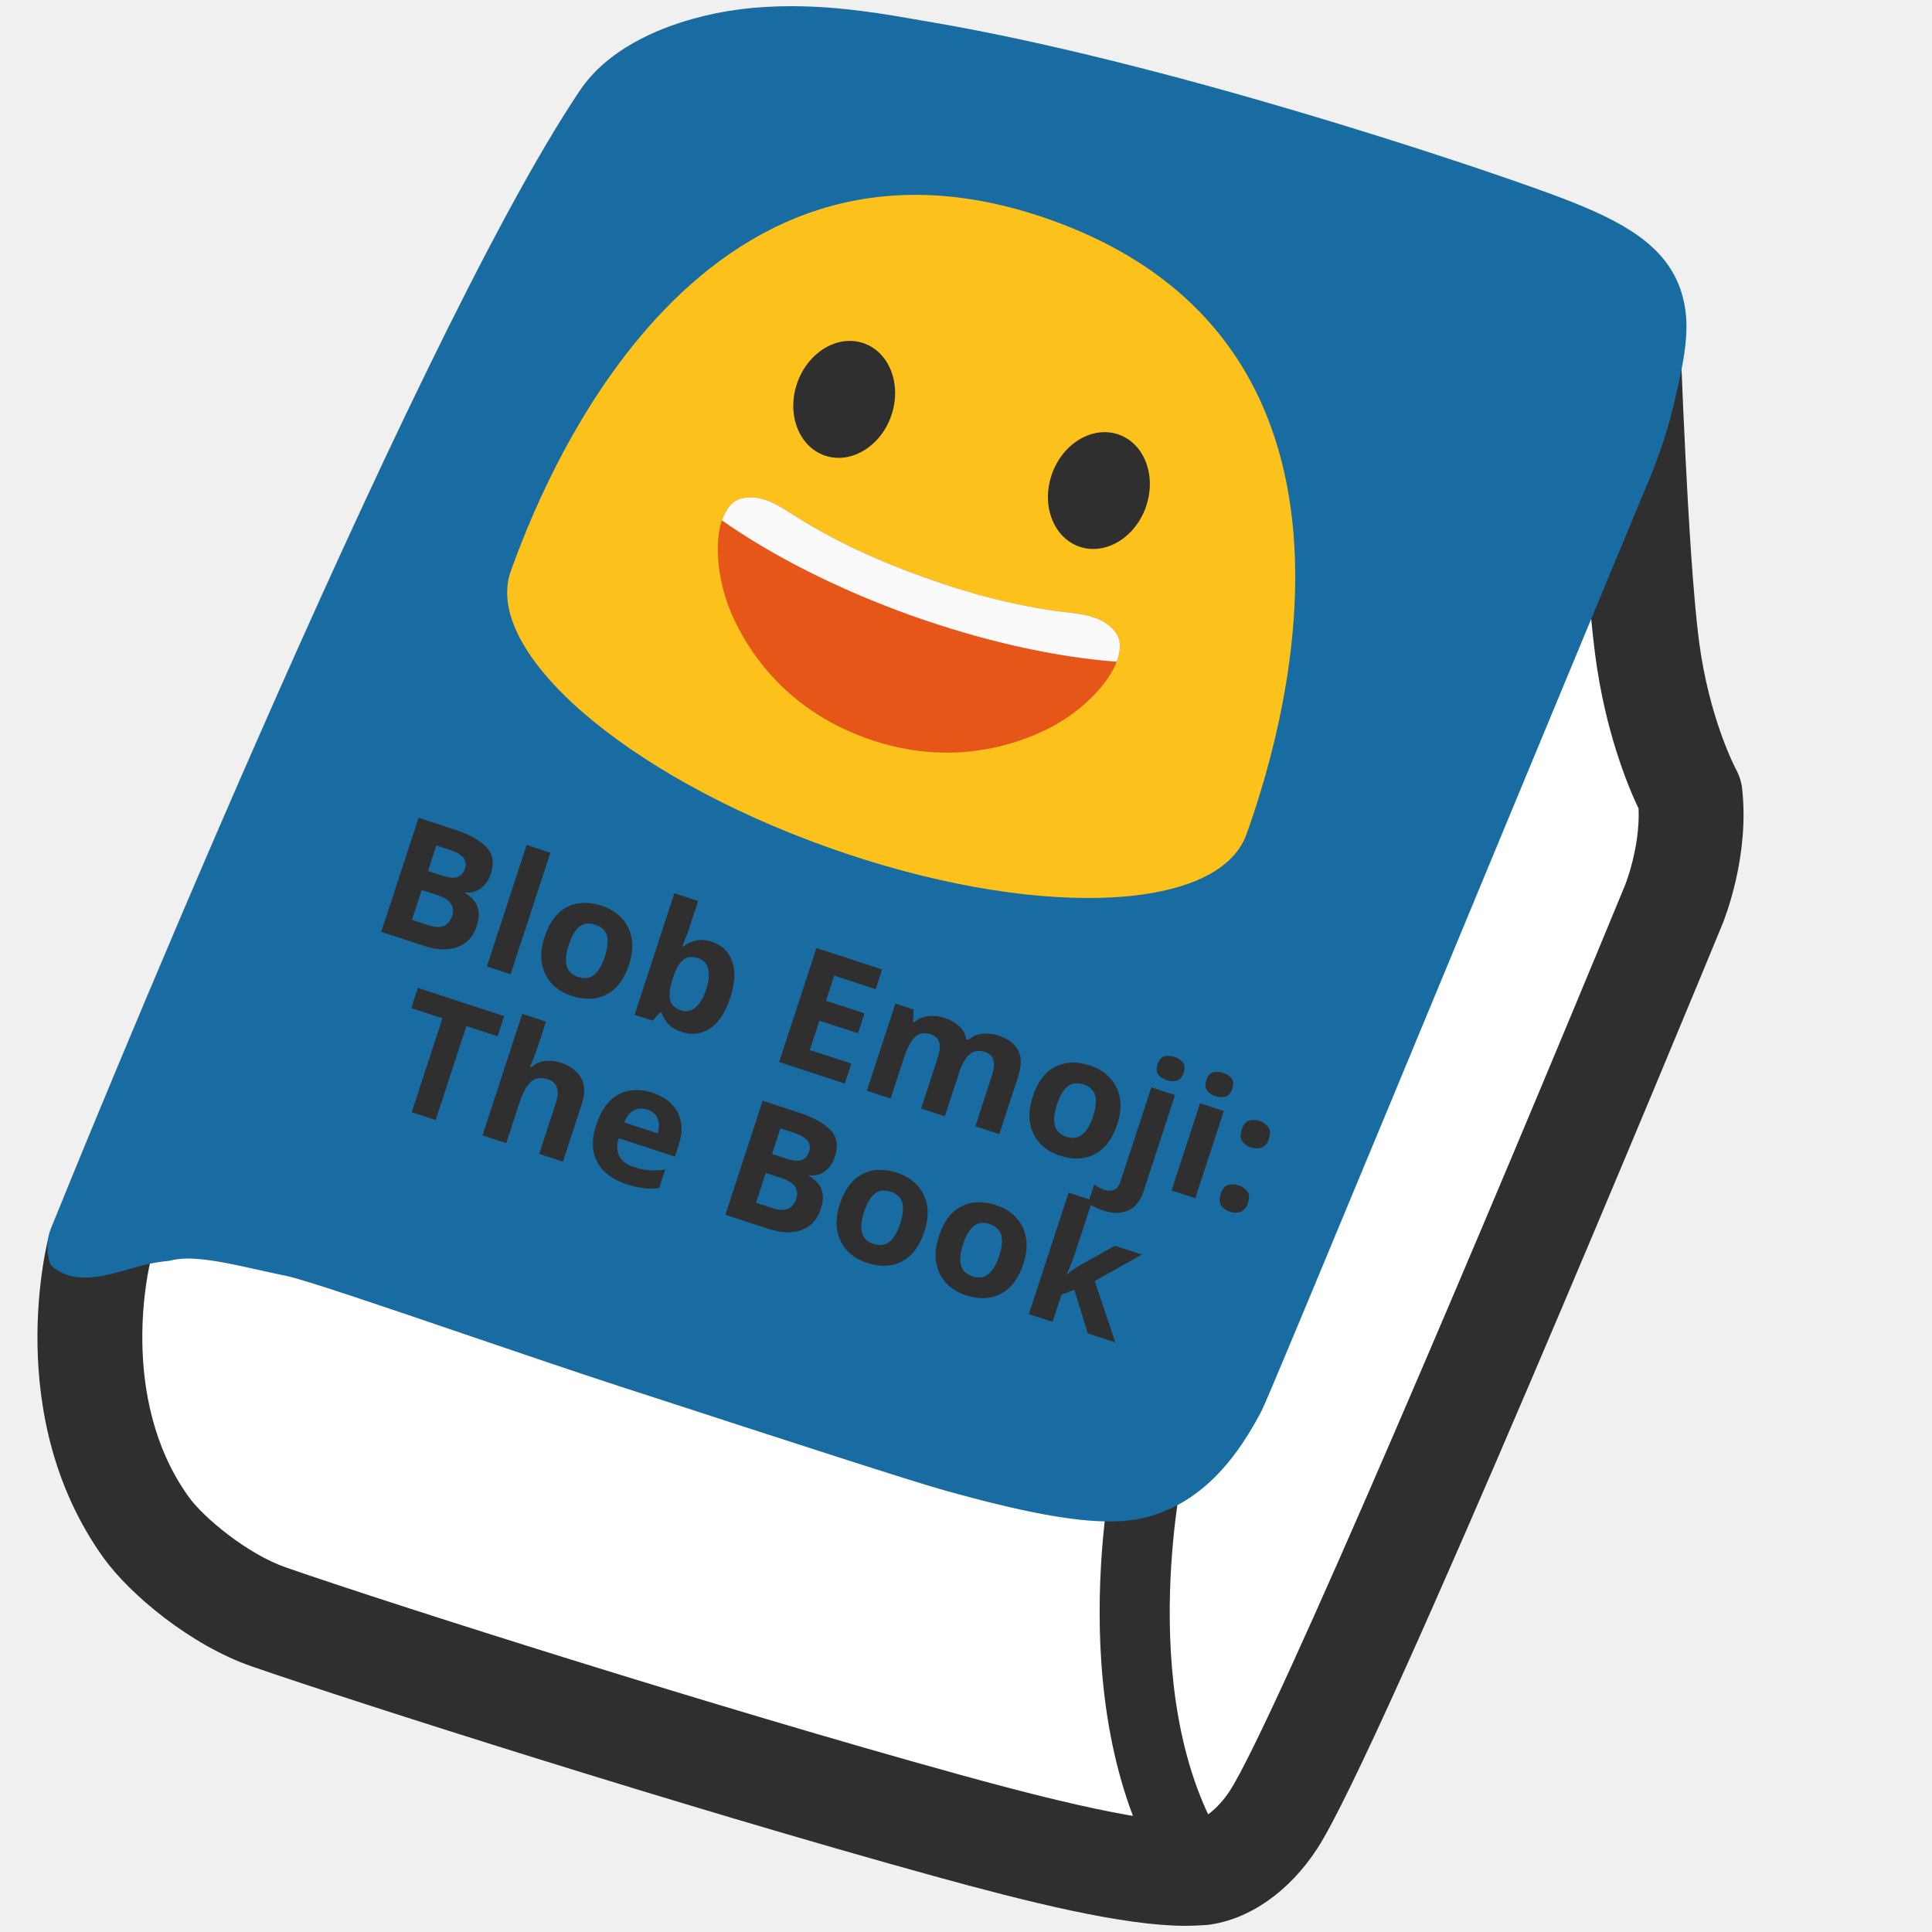
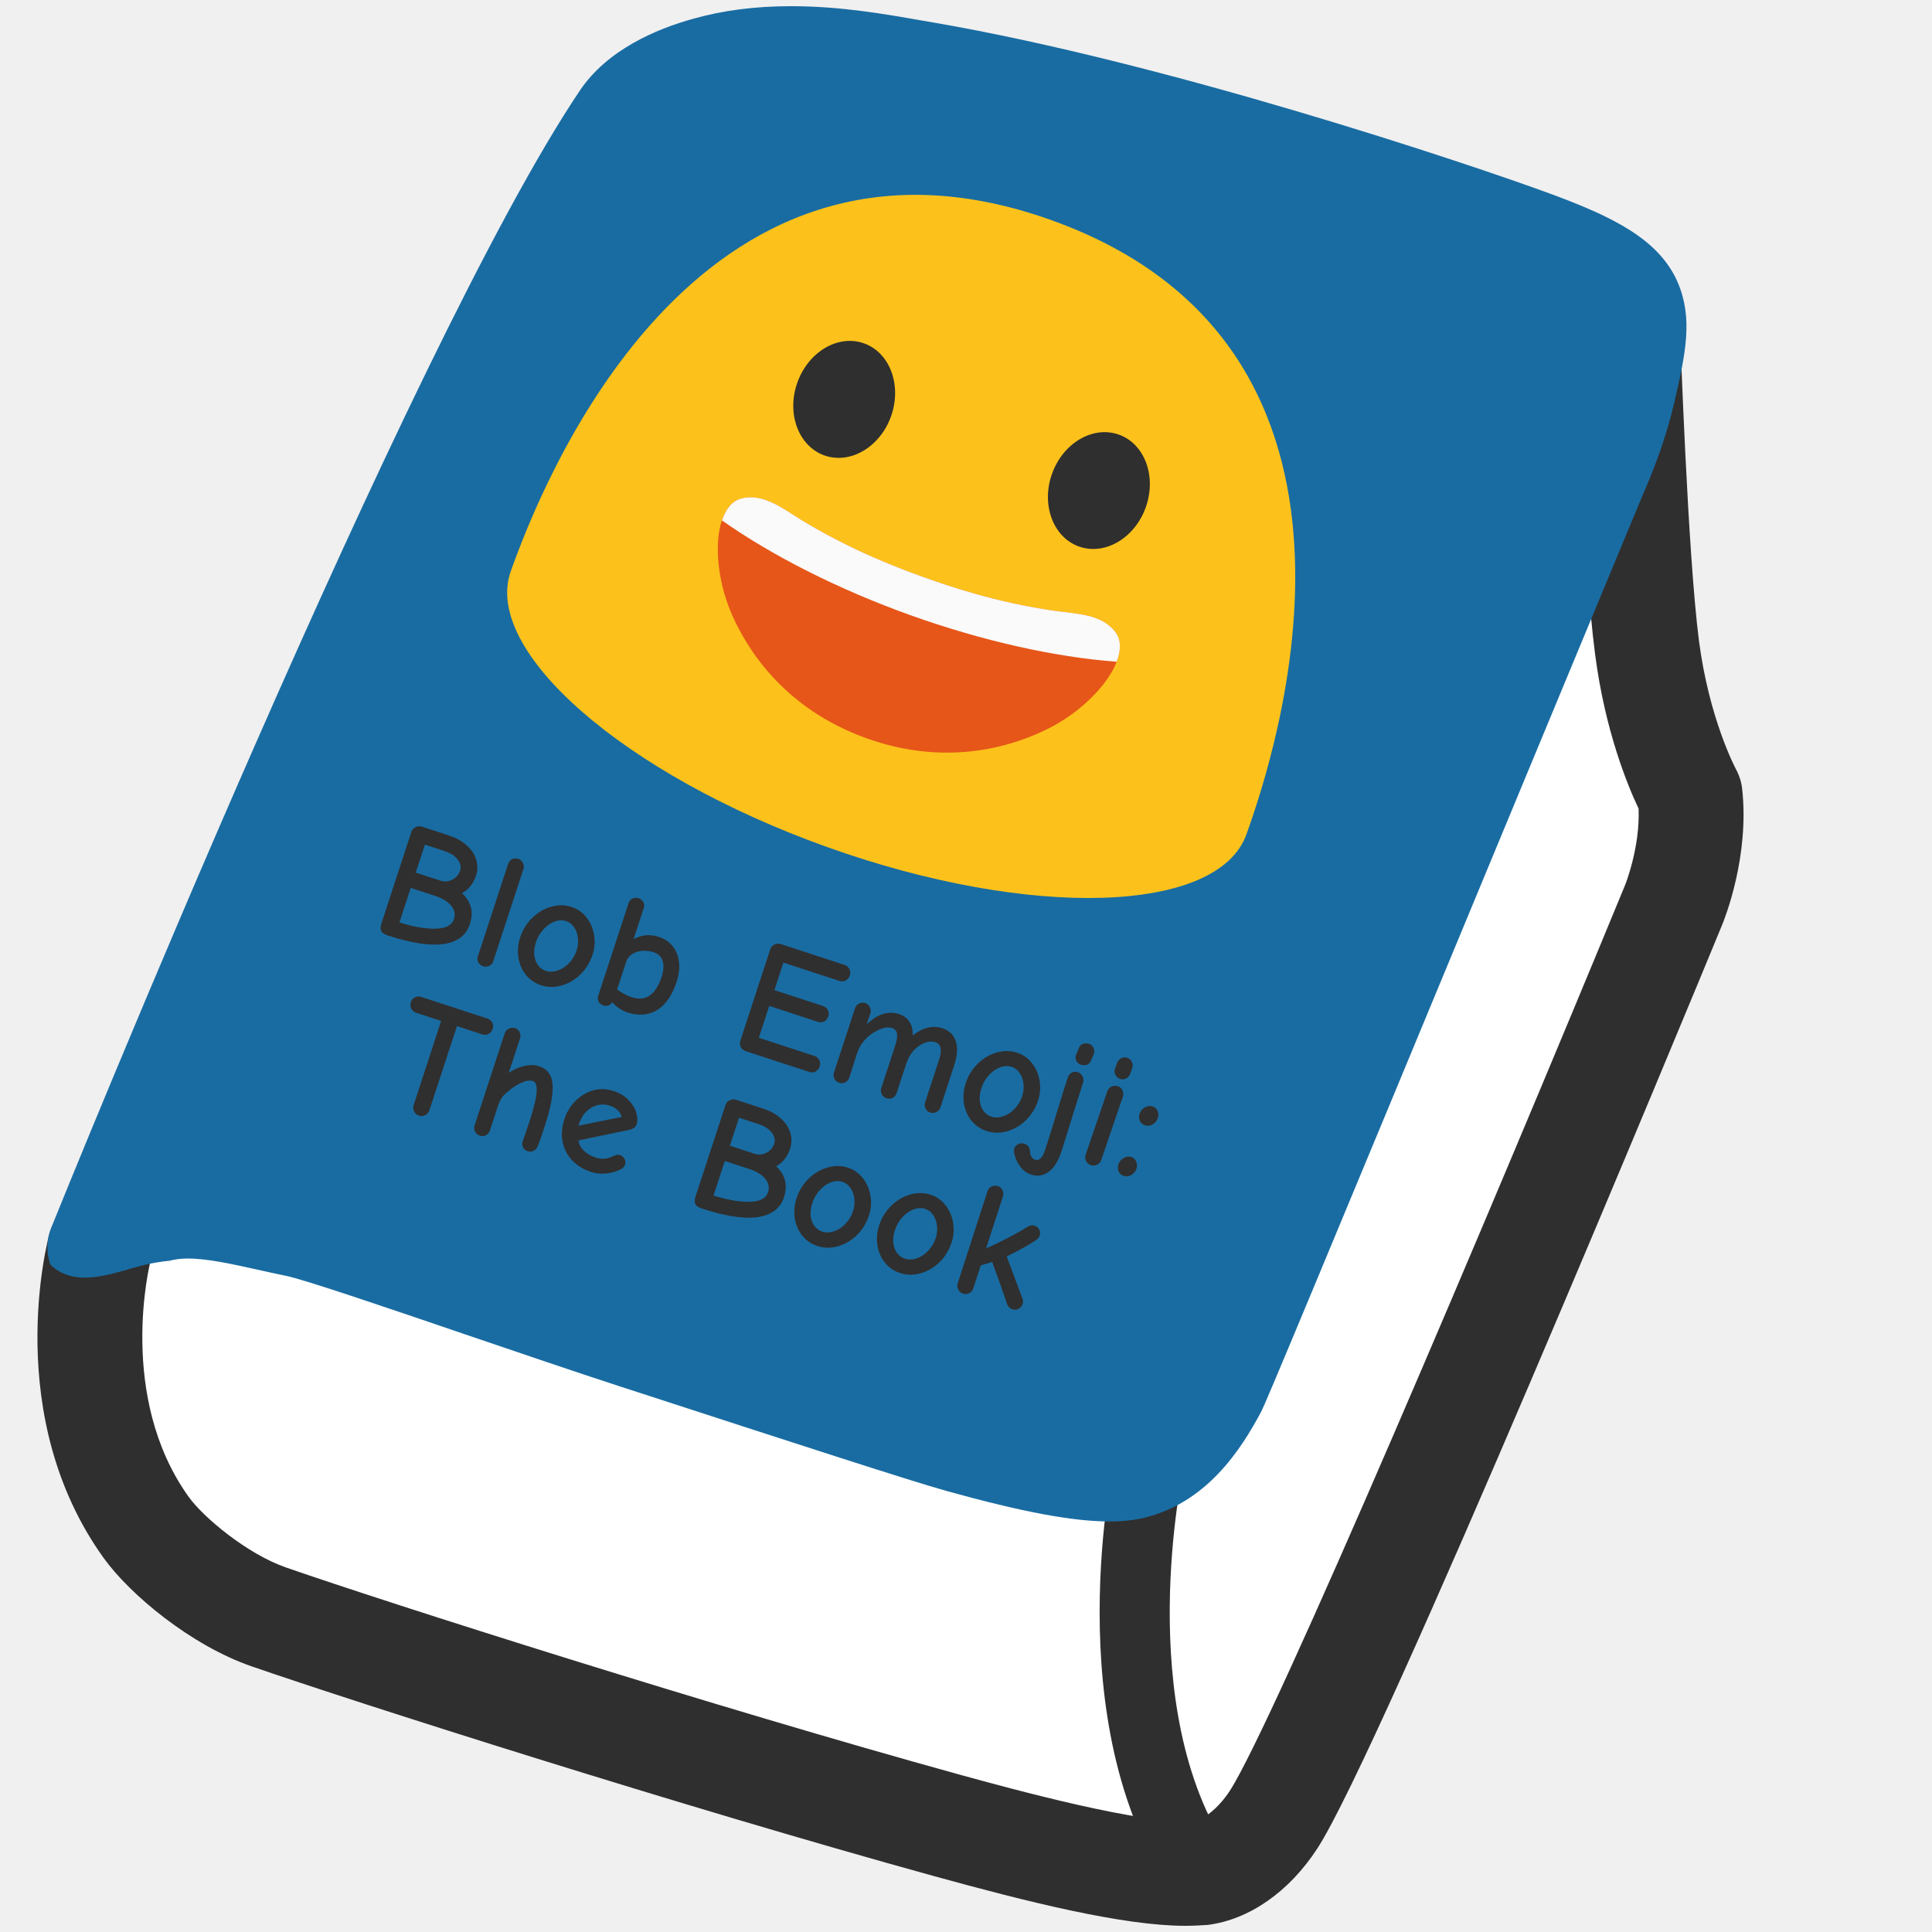
<svg xmlns="http://www.w3.org/2000/svg" xmlns:xlink="http://www.w3.org/1999/xlink" width="128" height="128" style="enable-background:new 0 0 128 128;" version="1.1" id="svg19224">
  <defs id="defs19228" />
  <g id="g19222">
    <g id="g19218">
      <path d="M107.83,22.03c0,0,0.49,14.81,1.28,20.85c0.79,6.04,2.85,9.72,2.85,9.72 c0.41,3.71-1.09,7.34-1.09,7.34s-22.41,54.29-26.51,60.6c-1.09,1.67-2.83,3.27-4.79,3.52c-3.67,0.46-12.17-1.84-16.83-3.13 c-16.78-4.63-38.27-11.5-44.94-13.82c-3.38-1.17-6.84-4.13-8.13-5.94c-5.86-8.17-3.07-18.53-3.07-18.53L107.83,22.03z" style="fill:#FFFFFF;" id="path19198" />
      <g id="g19216">
        <g id="g19204">
          <path d="M78.53,127.59c-4.1,0-10.41-1.57-16.71-3.31c-16.56-4.57-38.19-11.47-45.15-13.88 c-4.02-1.39-8.06-4.75-9.81-7.19c-6.74-9.39-3.73-20.97-3.59-21.45c0.5-1.85,2.4-2.95,4.25-2.45c1.85,0.5,2.95,2.4,2.45,4.25 c-0.05,0.17-2.23,8.97,2.53,15.61c0.97,1.36,3.9,3.8,6.45,4.68c6.88,2.39,28.31,9.22,44.72,13.75 c3.07,0.84,12.36,3.41,15.48,3.03c0.55-0.07,1.53-0.77,2.32-1.97c2.88-4.43,17.25-38.32,26.2-60.03c0.01-0.02,1-2.51,0.89-5.06 c-0.71-1.49-2.22-5.13-2.88-10.22c-0.81-6.14-1.29-20.58-1.3-21.19c-0.06-1.92,1.44-3.52,3.35-3.58 c1.94-0.13,3.52,1.44,3.58,3.35c0.01,0.15,0.5,14.71,1.25,20.52c0.68,5.21,2.43,8.46,2.44,8.49c0.22,0.4,0.37,0.85,0.42,1.3 c0.5,4.46-1.14,8.59-1.33,9.05c-2.3,5.59-22.65,54.78-26.81,61.17c-1.87,2.88-4.52,4.72-7.26,5.07 C79.56,127.56,79.06,127.59,78.53,127.59z" style="fill:#2F2F2F;" id="path19200" />
          <path d="M79.58,126.38c-0.75,0-1.47-0.36-1.93-1.02c-7.63-11.29-3.91-28.39-3.75-29.11 c0.28-1.25,1.53-2.03,2.77-1.75c1.25,0.28,2.03,1.51,1.75,2.76c-0.04,0.16-3.44,15.88,3.07,25.51c0.71,1.06,0.43,2.5-0.62,3.21 C80.47,126.25,80.02,126.38,79.58,126.38z" style="fill:#2F2F2F;" id="path19202" />
        </g>
        <g id="g19214">
          <defs id="defs19207">
            <path id="SVGID_1_" d="M101.95,58.65l-4.33,9.81c0,0,12.41,3.09,24.21,8.4l3.69-10.42C125.53,66.44,118.93,61.7,101.95,58.65z " />
          </defs>
          <clipPath id="SVGID_2_">
            <use style="overflow:visible;" xlink:href="#SVGID_1_" id="use19211" />
          </clipPath>
        </g>
      </g>
    </g>
    <path d="M102.81,12.87C97.1,10.77,77.33,4.16,61.89,1.5l-0.82-0.14c-2.39-0.42-5.37-0.95-8.64-0.95 c-2.38,0-4.52,0.27-6.53,0.84c-2.41,0.67-5.67,2.04-7.49,4.76C27.06,22.88,4.35,78.97,3.39,81.35c-0.32,0.78-0.32,1.63-0.07,2.38 c0.04,0.04,0.04,0.08,0.08,0.12c1.7,1.53,4.14,0.47,6.02-0.01c0.58-0.15,1.19-0.25,1.8-0.31c0.36-0.09,0.75-0.15,1.21-0.15 c1.31,0,2.91,0.36,4.59,0.73c0.64,0.14,1.29,0.29,1.94,0.42c1.2,0.24,6.89,2.18,11.9,3.89c3.53,1.2,7.22,2.46,10.26,3.45l1.36,0.44 c9.62,3.13,17.92,5.83,20.23,6.47c5.04,1.4,8.37,2.02,10.79,2.02c0.86,0,1.61-0.08,2.29-0.24c4.16-1,6.43-4.51,7.78-7.06 c0.26-0.49,2.84-6.65,17.58-42.2c4.18-10.06,7.52-18.13,7.79-18.75c0.66-1.52,1.46-3.62,1.97-5.82c0.78-3.34,1.26-5.62,0.25-8.01 C109.92,15.84,106.82,14.36,102.81,12.87z" style="fill:#196ca2" id="path19220" />
  </g>
  <g id="g25600" transform="rotate(18.11745,34.84167,61.4224)">
-     <text xml:space="preserve" style="font-weight:bold;font-size:11.143px;font-family:'Comic Neue';-inkscape-font-specification:'Comic Neue Bold';fill:#2f2f2f;stroke-width:35.906;stroke-linecap:round" x="24.833" y="64.705" id="text25582">
-       <tspan x="24.833" y="64.705" id="tspan25584" style="stroke-width:35.906">Blob Emoji:</tspan>
-     </text>
-     <text xml:space="preserve" style="font-weight:bold;font-size:11.143px;font-family:'Comic Neue';-inkscape-font-specification:'Comic Neue Bold';fill:#2f2f2f;stroke-width:35.906;stroke-linecap:round" x="29.076" y="75.43" id="text25594">
-       <tspan x="29.076" y="75.43" id="tspan25592" style="stroke-width:35.906">The Book</tspan>
-     </text>
+     <path d="m 26.315,64.794 q -0.357,0 -0.501,-0.145 -0.145,-0.145 -0.145,-0.468 v -6.396 q 0,-0.223 0.167,-0.379 0.167,-0.167 0.379,-0.167 h 1.894 q 0.802,0 1.371,0.279 0.579,0.267 0.869,0.724 0.29,0.446 0.29,0.969 0,0.836 -0.513,1.393 0.568,0.267 0.847,0.713 0.279,0.435 0.279,1.081 0,1.159 -1.237,1.783 -1.237,0.613 -3.7,0.613 z m 2.173,-4.535 q 0.457,0 0.747,-0.312 0.301,-0.323 0.301,-0.724 0,-0.39 -0.379,-0.646 -0.368,-0.267 -1.047,-0.267 h -1.326 v 1.95 z m -1.705,3.477 q 1.482,-0.022 2.418,-0.357 0.947,-0.334 0.947,-0.981 0,-0.479 -0.435,-0.769 -0.435,-0.301 -1.226,-0.301 h -1.705 z m 6.173,1.036 q -0.212,0 -0.379,-0.145 -0.156,-0.156 -0.156,-0.357 v -6.463 q 0,-0.223 0.145,-0.368 0.156,-0.156 0.39,-0.156 0.212,0 0.368,0.156 0.167,0.156 0.167,0.368 v 6.463 q 0,0.201 -0.167,0.357 -0.167,0.145 -0.368,0.145 z m 4.034,0 q -0.635,0 -1.17,-0.345 -0.524,-0.345 -0.825,-0.936 -0.301,-0.602 -0.301,-1.304 0,-0.791 0.357,-1.471 0.357,-0.691 0.958,-1.092 0.602,-0.412 1.293,-0.412 0.635,0 1.159,0.357 0.535,0.357 0.836,0.947 0.312,0.591 0.312,1.27 0,0.802 -0.357,1.493 -0.357,0.68 -0.969,1.092 -0.602,0.401 -1.293,0.401 z m 0,-1.003 q 0.39,0 0.747,-0.267 0.357,-0.267 0.568,-0.713 0.212,-0.446 0.212,-0.947 0,-0.423 -0.167,-0.791 -0.167,-0.379 -0.457,-0.602 -0.29,-0.234 -0.635,-0.234 -0.39,0 -0.735,0.279 -0.334,0.267 -0.535,0.724 -0.201,0.446 -0.201,0.958 0,0.501 0.167,0.858 0.178,0.357 0.446,0.546 0.279,0.189 0.591,0.189 z m 4.335,0.992 q -0.223,0 -0.368,-0.145 -0.145,-0.145 -0.145,-0.357 v -6.474 q 0,-0.223 0.156,-0.357 0.156,-0.145 0.379,-0.145 0.212,0 0.368,0.145 0.156,0.134 0.156,0.357 v 2.184 q 0.323,-0.357 0.713,-0.513 0.39,-0.156 0.858,-0.156 0.557,0 1.014,0.29 0.457,0.279 0.724,0.836 0.279,0.557 0.279,1.348 0,1.426 -0.657,2.184 -0.657,0.747 -1.794,0.747 -0.312,0 -0.669,-0.1 -0.345,-0.111 -0.535,-0.245 v 0.067 q 0,0.111 -0.145,0.223 -0.134,0.111 -0.334,0.111 z m 1.605,-1.103 q 0.78,0 1.125,-0.49 0.357,-0.49 0.357,-1.393 0,-0.691 -0.267,-1.047 -0.267,-0.357 -0.724,-0.357 -0.423,0 -0.78,0.156 -0.357,0.156 -0.568,0.423 -0.201,0.267 -0.201,0.591 v 1.928 q 0.568,0.189 1.059,0.189 z m 8.313,1.047 q -0.234,0 -0.401,-0.156 -0.156,-0.167 -0.156,-0.401 v -6.352 q 0,-0.234 0.156,-0.39 0.167,-0.167 0.401,-0.167 h 4.446 q 0.234,0 0.39,0.167 0.156,0.156 0.156,0.39 0,0.234 -0.156,0.401 -0.156,0.156 -0.39,0.156 h -3.9 v 1.917 h 3.388 q 0.234,0 0.39,0.156 0.156,0.156 0.156,0.39 0,0.234 -0.156,0.401 -0.156,0.156 -0.39,0.156 h -3.388 v 2.218 h 3.878 q 0.234,0 0.39,0.167 0.156,0.156 0.156,0.39 0,0.234 -0.156,0.401 -0.156,0.156 -0.39,0.156 z m 6.53,0.067 q -0.212,0 -0.379,-0.156 -0.156,-0.156 -0.156,-0.368 v -4.502 q 0,-0.212 0.156,-0.368 0.167,-0.167 0.379,-0.167 0.223,0 0.379,0.167 0.156,0.156 0.156,0.368 v 0.78 q 0.691,-1.315 1.839,-1.315 0.457,0 0.791,0.267 0.345,0.267 0.49,0.802 0.713,-1.07 1.738,-1.07 0.691,0 1.092,0.535 0.401,0.524 0.401,1.582 v 2.92 q 0,0.212 -0.167,0.368 -0.156,0.156 -0.368,0.156 -0.223,0 -0.379,-0.156 Q 63.59,64.46 63.59,64.248 V 61.261 q 0,-0.513 -0.145,-0.769 -0.145,-0.256 -0.457,-0.256 -0.323,0 -0.646,0.256 -0.323,0.256 -0.535,0.702 -0.201,0.446 -0.201,0.981 v 2.073 q 0,0.223 -0.156,0.379 -0.156,0.145 -0.379,0.145 -0.212,0 -0.379,-0.156 -0.156,-0.156 -0.156,-0.368 V 61.261 q 0,-0.535 -0.134,-0.78 -0.123,-0.245 -0.412,-0.245 -0.357,0 -0.702,0.29 -0.345,0.279 -0.602,0.68 -0.201,0.334 -0.301,0.669 -0.089,0.334 -0.089,0.735 l 0.011,1.638 q 0,0.212 -0.156,0.368 -0.156,0.156 -0.379,0.156 z m 10.274,0 q -0.635,0 -1.17,-0.345 -0.524,-0.345 -0.825,-0.936 -0.301,-0.602 -0.301,-1.304 0,-0.791 0.357,-1.471 0.357,-0.691 0.958,-1.092 0.602,-0.412 1.293,-0.412 0.635,0 1.159,0.357 0.535,0.357 0.836,0.947 0.312,0.591 0.312,1.27 0,0.802 -0.357,1.493 -0.357,0.68 -0.969,1.092 -0.602,0.401 -1.293,0.401 z m 0,-1.003 q 0.39,0 0.747,-0.267 0.357,-0.267 0.568,-0.713 0.212,-0.446 0.212,-0.947 0,-0.423 -0.167,-0.791 -0.167,-0.379 -0.457,-0.602 -0.29,-0.234 -0.635,-0.234 -0.39,0 -0.735,0.279 -0.334,0.267 -0.535,0.724 -0.201,0.446 -0.201,0.958 0,0.501 0.167,0.858 0.178,0.357 0.446,0.546 0.279,0.189 0.591,0.189 z m 4.58,-5.115 q -0.234,0 -0.39,-0.167 -0.145,-0.178 -0.123,-0.39 l 0.045,-0.479 q 0.011,-0.201 0.167,-0.323 0.167,-0.123 0.368,-0.123 0.245,0 0.39,0.178 0.156,0.178 0.134,0.39 l -0.045,0.479 q -0.011,0.201 -0.189,0.323 -0.167,0.111 -0.357,0.111 z m -0.88,7.945 q -0.457,0 -0.858,-0.29 -0.401,-0.29 -0.613,-0.669 -0.123,-0.212 -0.123,-0.323 0,-0.212 0.156,-0.368 0.156,-0.156 0.39,-0.156 0.357,0 0.513,0.379 0.078,0.201 0.201,0.301 0.134,0.111 0.29,0.111 0.201,0 0.312,-0.212 0.111,-0.201 0.111,-0.602 0,-0.535 -0.011,-1.237 -0.011,-0.713 -0.022,-1.415 -0.033,-1.504 -0.033,-2.385 0,-0.234 0.145,-0.39 0.156,-0.156 0.39,-0.156 0.212,0 0.368,0.167 0.167,0.156 0.167,0.368 l 0.022,2.273 q 0.033,1.549 0.033,2.541 0,1.014 -0.39,1.538 -0.39,0.524 -1.047,0.524 z m 3.633,-7.856 q -0.212,0 -0.379,-0.167 -0.156,-0.167 -0.145,-0.379 l 0.011,-0.412 q 0.011,-0.212 0.167,-0.368 0.156,-0.156 0.368,-0.156 0.212,0 0.368,0.167 0.167,0.167 0.156,0.368 l -0.011,0.423 q -0.011,0.223 -0.167,0.379 -0.145,0.145 -0.368,0.145 z m -0.056,6.029 q -0.223,0 -0.39,-0.156 -0.156,-0.167 -0.156,-0.39 l 0.056,-4.435 q 0,-0.223 0.156,-0.379 0.167,-0.167 0.39,-0.167 0.234,0 0.39,0.167 0.156,0.156 0.156,0.379 l -0.056,4.435 q 0,0.223 -0.167,0.39 -0.156,0.156 -0.379,0.156 z m 2.585,-3.622 q -0.256,0 -0.423,-0.178 -0.156,-0.189 -0.156,-0.457 0,-0.279 0.201,-0.49 0.201,-0.223 0.457,-0.223 0.245,0 0.412,0.178 0.167,0.178 0.167,0.435 0,0.301 -0.201,0.524 -0.189,0.212 -0.457,0.212 z m -0.301,3.622 q -0.256,0 -0.412,-0.178 -0.156,-0.189 -0.156,-0.457 0,-0.279 0.201,-0.49 0.201,-0.223 0.457,-0.223 0.245,0 0.401,0.189 0.167,0.178 0.167,0.435 0,0.301 -0.201,0.513 -0.189,0.212 -0.457,0.212 z" id="text25582" style="font-weight:bold;font-size:11.143px;font-family:'Comic Neue';-inkscape-font-specification:'Comic Neue Bold';fill:#2f2f2f;stroke-width:35.906;stroke-linecap:round" aria-label="Blob Emoji:" />
+     <path d="m 31.996,75.497 q -0.223,0 -0.39,-0.156 -0.167,-0.167 -0.167,-0.39 v -5.873 h -1.75 q -0.223,0 -0.39,-0.167 -0.156,-0.167 -0.156,-0.39 0,-0.234 0.156,-0.39 0.167,-0.156 0.39,-0.156 h 4.613 q 0.234,0 0.39,0.156 0.156,0.156 0.156,0.39 0,0.234 -0.156,0.401 -0.156,0.156 -0.39,0.156 h -1.761 v 5.873 q 0,0.223 -0.167,0.39 -0.156,0.156 -0.379,0.156 z m 4.235,0.011 q -0.212,0 -0.379,-0.156 -0.156,-0.167 -0.156,-0.379 v -6.419 q 0,-0.223 0.156,-0.379 0.167,-0.167 0.401,-0.167 0.223,0 0.368,0.167 0.145,0.156 0.145,0.379 v 2.396 q 0.368,-0.468 0.836,-0.747 0.468,-0.29 0.936,-0.29 0.88,0 1.237,0.891 0.357,0.88 0.357,2.797 0,1.081 -0.033,1.393 -0.011,0.212 -0.167,0.357 -0.145,0.145 -0.357,0.145 -0.234,0 -0.379,-0.145 -0.145,-0.156 -0.145,-0.379 0,-0.223 0.011,-0.368 l 0.011,-0.925 q 0,-1.616 -0.178,-2.162 -0.167,-0.546 -0.423,-0.546 -0.323,0 -0.657,0.301 -0.334,0.29 -0.579,0.657 -0.234,0.357 -0.334,0.568 -0.134,0.301 -0.134,0.791 v 1.66 q 0,0.256 -0.156,0.412 -0.156,0.145 -0.379,0.145 z m 7.756,-0.011 q -0.791,0 -1.426,-0.334 -0.624,-0.345 -0.981,-0.969 -0.357,-0.635 -0.357,-1.493 0,-0.702 0.312,-1.337 0.323,-0.646 0.891,-1.036 0.579,-0.39 1.315,-0.39 0.68,0 1.159,0.279 0.49,0.267 0.735,0.646 0.245,0.379 0.245,0.68 0,0.145 -0.089,0.279 -0.089,0.134 -0.256,0.234 l -2.986,1.716 q 0.156,0.345 0.546,0.535 0.401,0.189 0.891,0.189 0.646,0 1.103,-0.479 0.178,-0.178 0.368,-0.178 0.223,0 0.368,0.145 0.156,0.145 0.156,0.357 0,0.178 -0.134,0.334 -0.312,0.345 -0.836,0.591 -0.513,0.234 -1.025,0.234 z m 0.791,-4.09 q -0.134,-0.234 -0.379,-0.345 -0.245,-0.123 -0.579,-0.123 -0.635,0 -1.07,0.435 -0.423,0.435 -0.49,1.07 -0.022,0.167 -0.022,0.401 z m 6.942,4.112 q -0.357,0 -0.501,-0.145 -0.145,-0.145 -0.145,-0.468 v -6.396 q 0,-0.223 0.167,-0.379 0.167,-0.167 0.379,-0.167 h 1.894 q 0.802,0 1.371,0.279 0.579,0.267 0.869,0.724 0.29,0.446 0.29,0.969 0,0.836 -0.513,1.393 0.568,0.267 0.847,0.713 0.279,0.435 0.279,1.081 0,1.159 -1.237,1.783 -1.237,0.613 -3.7,0.613 z m 2.173,-4.535 q 0.457,0 0.747,-0.312 0.301,-0.323 0.301,-0.724 0,-0.39 -0.379,-0.646 -0.368,-0.267 -1.047,-0.267 h -1.326 v 1.95 z m -1.705,3.477 q 1.482,-0.022 2.418,-0.357 0.947,-0.334 0.947,-0.981 0,-0.479 -0.435,-0.769 -0.435,-0.301 -1.226,-0.301 h -1.705 z m 7.578,1.036 q -0.635,0 -1.17,-0.345 -0.524,-0.345 -0.825,-0.936 -0.301,-0.602 -0.301,-1.304 0,-0.791 0.357,-1.471 0.357,-0.691 0.958,-1.092 0.602,-0.412 1.293,-0.412 0.635,0 1.159,0.357 0.535,0.357 0.836,0.947 0.312,0.591 0.312,1.27 0,0.802 -0.357,1.493 -0.357,0.68 -0.969,1.092 -0.602,0.401 -1.293,0.401 z m 0,-1.003 q 0.39,0 0.747,-0.267 0.357,-0.267 0.568,-0.713 0.212,-0.446 0.212,-0.947 0,-0.423 -0.167,-0.791 -0.167,-0.379 -0.457,-0.602 -0.29,-0.234 -0.635,-0.234 -0.39,0 -0.735,0.279 -0.334,0.267 -0.535,0.724 -0.201,0.446 -0.201,0.958 0,0.501 0.167,0.858 0.178,0.357 0.446,0.546 0.279,0.189 0.591,0.189 z m 5.761,1.003 q -0.635,0 -1.17,-0.345 -0.524,-0.345 -0.825,-0.936 -0.301,-0.602 -0.301,-1.304 0,-0.791 0.357,-1.471 0.357,-0.691 0.958,-1.092 0.602,-0.412 1.293,-0.412 0.635,0 1.159,0.357 0.535,0.357 0.836,0.947 0.312,0.591 0.312,1.27 0,0.802 -0.357,1.493 -0.357,0.68 -0.969,1.092 -0.602,0.401 -1.293,0.401 z m 0,-1.003 q 0.39,0 0.747,-0.267 0.357,-0.267 0.568,-0.713 0.212,-0.446 0.212,-0.947 0,-0.423 -0.167,-0.791 -0.167,-0.379 -0.457,-0.602 -0.29,-0.234 -0.635,-0.234 -0.39,0 -0.735,0.279 -0.334,0.267 -0.535,0.724 -0.201,0.446 -0.201,0.958 0,0.501 0.167,0.858 0.178,0.357 0.446,0.546 0.279,0.189 0.591,0.189 z m 4.379,1.003 q -0.201,0 -0.368,-0.156 -0.167,-0.167 -0.167,-0.379 l -0.022,-6.43 q 0,-0.212 0.156,-0.368 0.167,-0.156 0.39,-0.156 0.234,0 0.379,0.167 0.156,0.156 0.156,0.379 l 0.011,3.61 q 0.468,-0.401 1.092,-1.036 0.624,-0.635 1.059,-1.159 0.178,-0.223 0.435,-0.223 0.223,0 0.368,0.145 0.156,0.145 0.156,0.368 0,0.189 -0.111,0.323 -0.29,0.39 -0.735,0.858 -0.435,0.468 -0.802,0.813 l 1.839,2.307 q 0.145,0.167 0.145,0.345 0,0.234 -0.156,0.401 -0.145,0.156 -0.379,0.156 -0.267,0 -0.423,-0.189 -0.869,-1.17 -1.649,-2.14 l -0.178,-0.234 q -0.234,0.178 -0.646,0.446 v 1.616 q 0,0.212 -0.156,0.379 -0.156,0.156 -0.39,0.156 z" id="text25594" style="font-weight:bold;font-size:11.143px;font-family:'Comic Neue';-inkscape-font-specification:'Comic Neue Bold';fill:#2f2f2f;stroke-width:35.906;stroke-linecap:round" aria-label="The Book" />
  </g>
  <path d="M 69.653,14.584 C 45.849,6.067 35.735,32.552 33.844,37.835 c -1.89,5.283 7.489,13.466 20.947,18.281 13.462,4.817 25.901,4.437 27.79,-0.842 1.89,-5.283 10.878,-32.172 -12.929,-40.69 z" style="clip-rule:evenodd;fill:#fcc21b;fill-rule:nonzero;stroke-width:1;stroke-linejoin:round;stroke-miterlimit:2" id="path23016" />
  <g id="g23020" style="clip-rule:evenodd;fill-rule:evenodd;stroke-width:2.465;stroke-linejoin:round;stroke-miterlimit:2" transform="matrix(0.3820125,0.136693,-0.136693,0.3820125,46.56345,2.168015)">
    <path d="m 42,58.3 c -4.49,0.04 -8.17,-4.27 -8.22,-9.62 -0.05,-5.37 3.55,-9.75 8.04,-9.79 4.48,-0.04 8.17,4.27 8.22,9.64 0.05,5.35 -3.55,9.72 -8.04,9.77 z m 44.11,0 c 4.48,-0.01 8.11,-4.36 8.1,-9.71 -0.01,-5.37 -3.66,-9.7 -8.14,-9.69 -4.49,0.01 -8.13,4.36 -8.12,9.73 0.02,5.35 3.67,9.68 8.16,9.67 z" style="fill:#2f2f2f;fill-rule:nonzero;stroke-width:2.465" id="path23018" />
  </g>
  <path d="m 73.914,41.9 c -0.895,-1.221 -2.569,-1.225 -3.981,-1.424 -3.93,-0.553 -7.158,-1.674 -8.701,-2.226 -1.543,-0.552 -4.749,-1.734 -8.138,-3.8 -1.217,-0.741 -2.514,-1.8 -3.981,-1.424 -1.86,0.476 -2.054,4.501 -0.575,7.797 0.895,1.992 3.258,6.082 8.877,8.093 5.619,2.011 10.041,0.348 11.996,-0.624 3.235,-1.609 5.633,-4.845 4.502,-6.391 z" style="clip-rule:evenodd;fill:#e65619;fill-opacity:1;fill-rule:nonzero;stroke-width:1;stroke-linejoin:round;stroke-miterlimit:2" id="path23022" />
  <path id="path23026" style="clip-rule:evenodd;fill:#fafafa;fill-rule:nonzero;stroke-width:1;stroke-linejoin:round;stroke-miterlimit:2" d="m 50.697,33.116 c -0.507,-0.17 -1.032,-0.231 -1.582,-0.09 -0.606,0.155 -1.032,0.691 -1.284,1.451 3.366,2.37 7.753,4.584 12.502,6.286 4.748,1.698 9.541,2.772 13.649,3.079 0.29,-0.75 0.303,-1.437 -0.067,-1.942 -0.895,-1.221 -2.569,-1.225 -3.981,-1.424 -3.93,-0.553 -7.158,-1.673 -8.702,-2.226 -1.543,-0.552 -4.749,-1.734 -8.138,-3.8 -0.761,-0.463 -1.553,-1.051 -2.398,-1.335 z" />
</svg>
